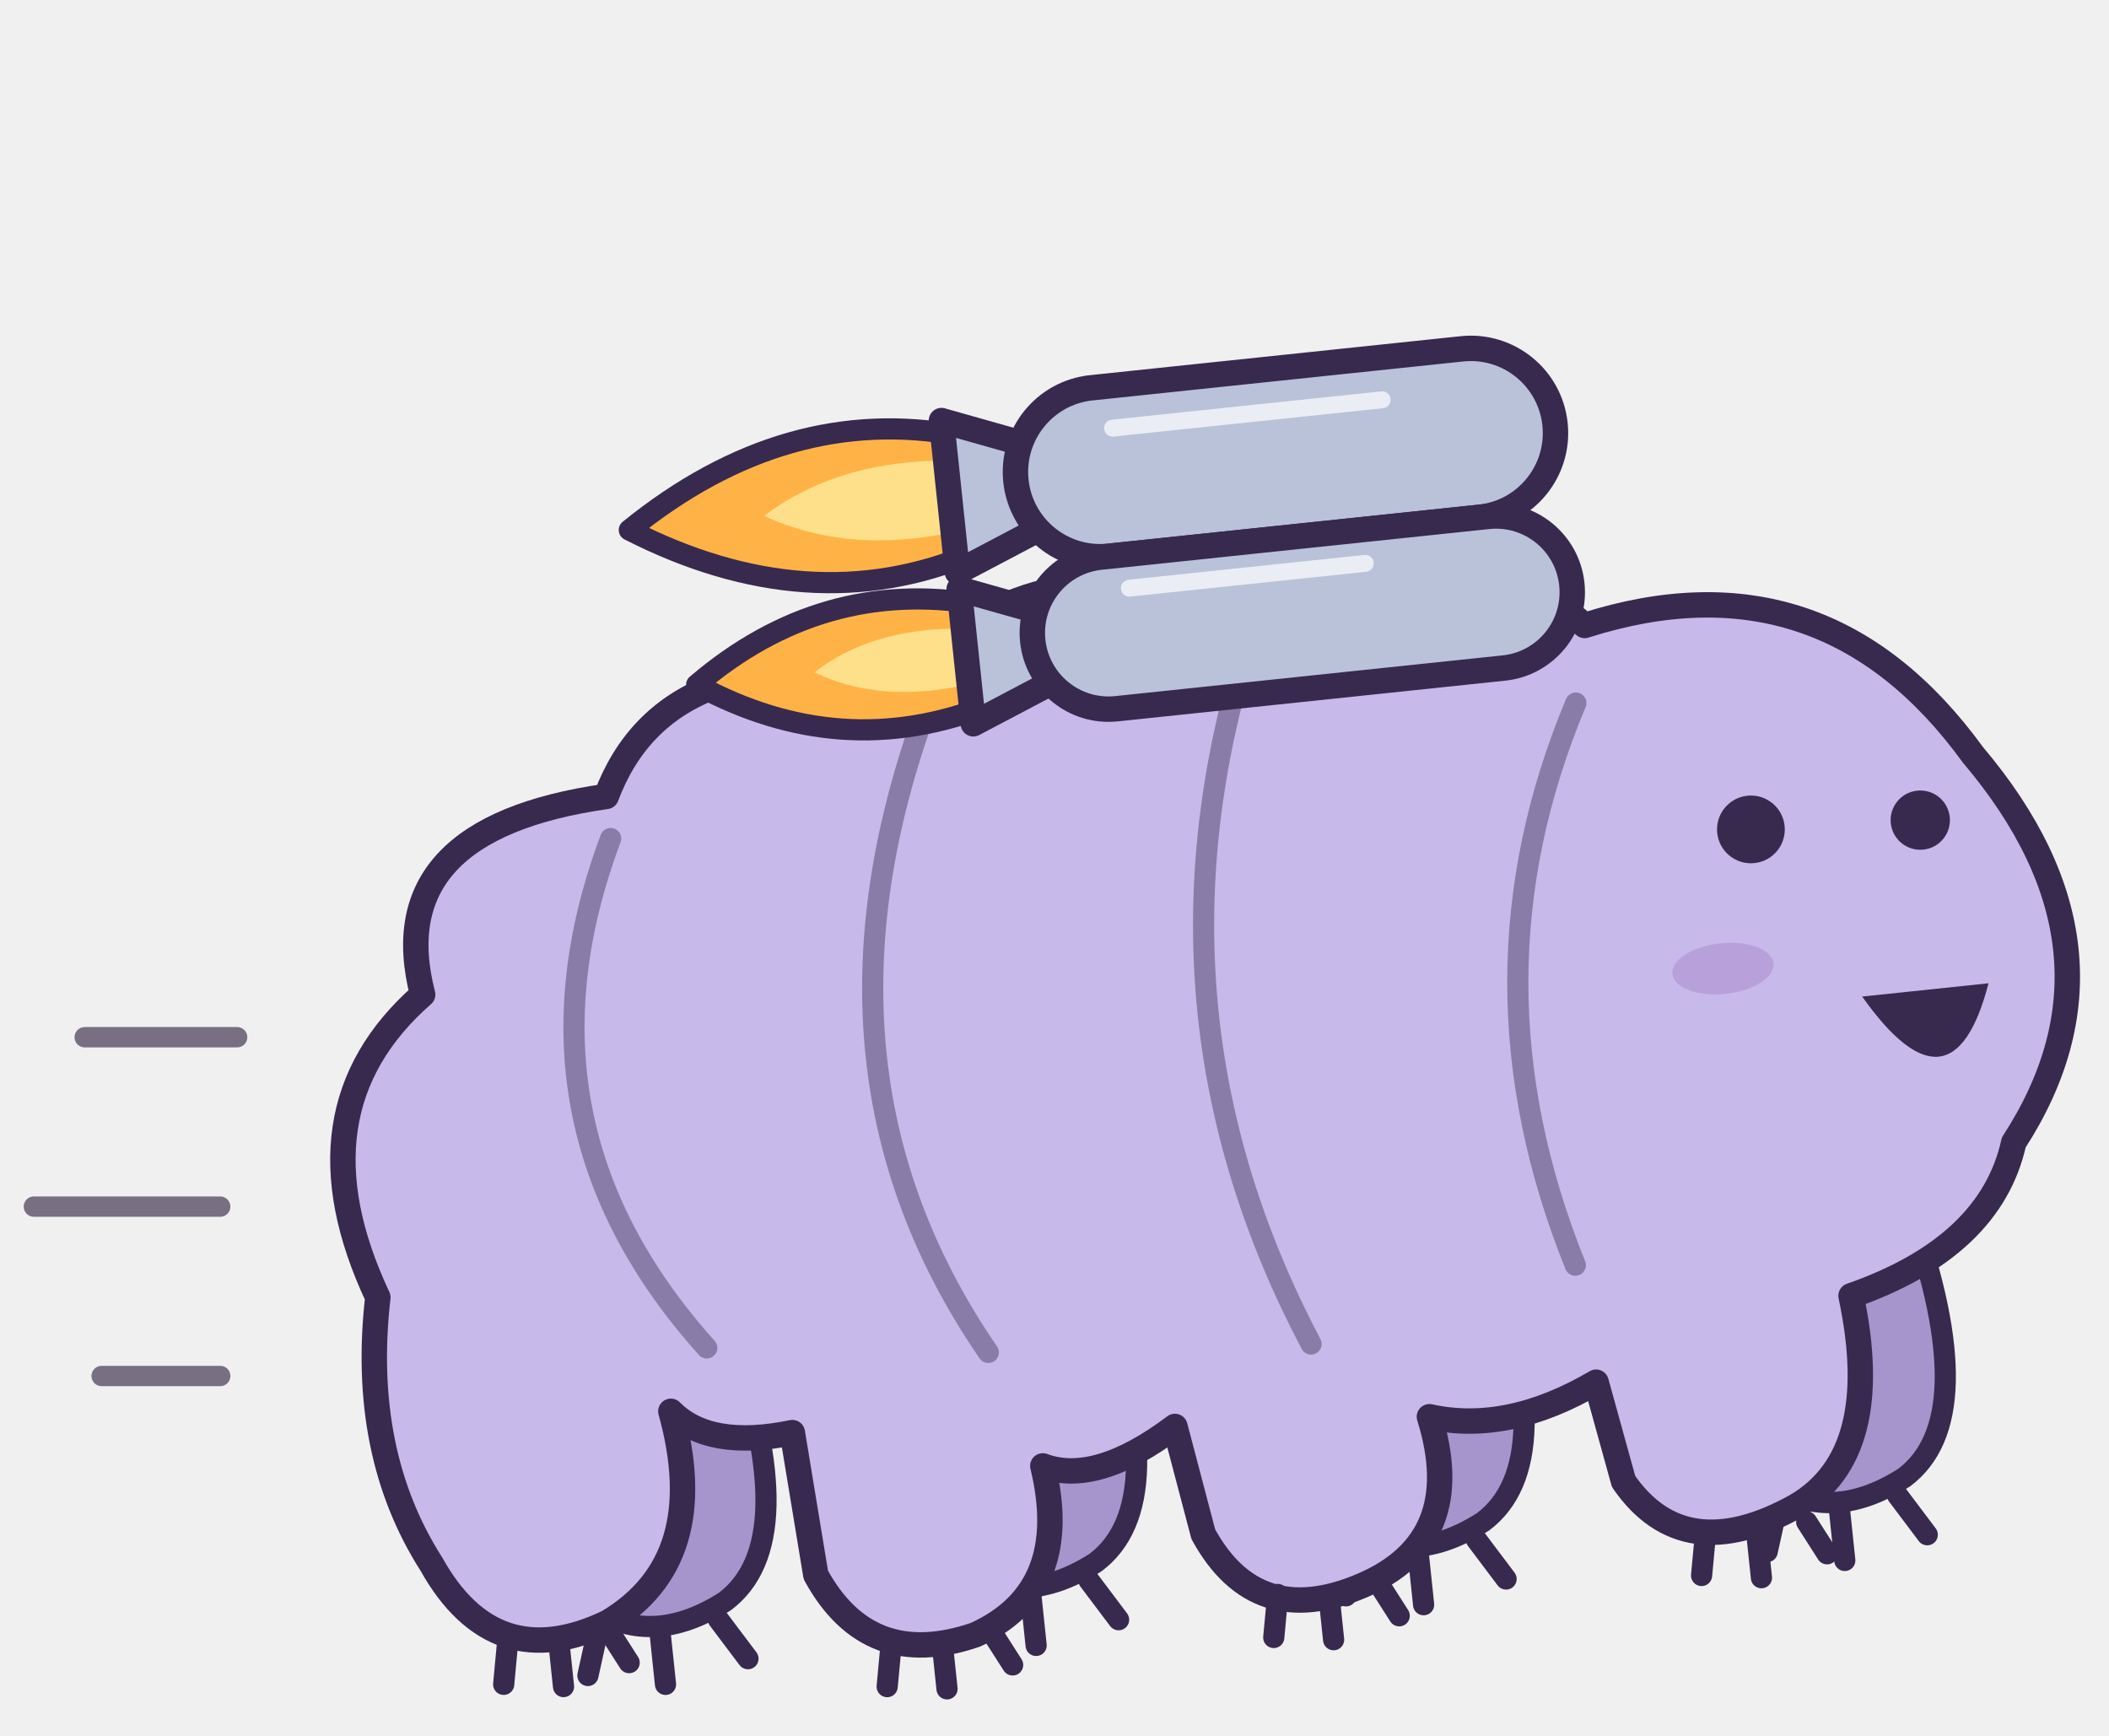
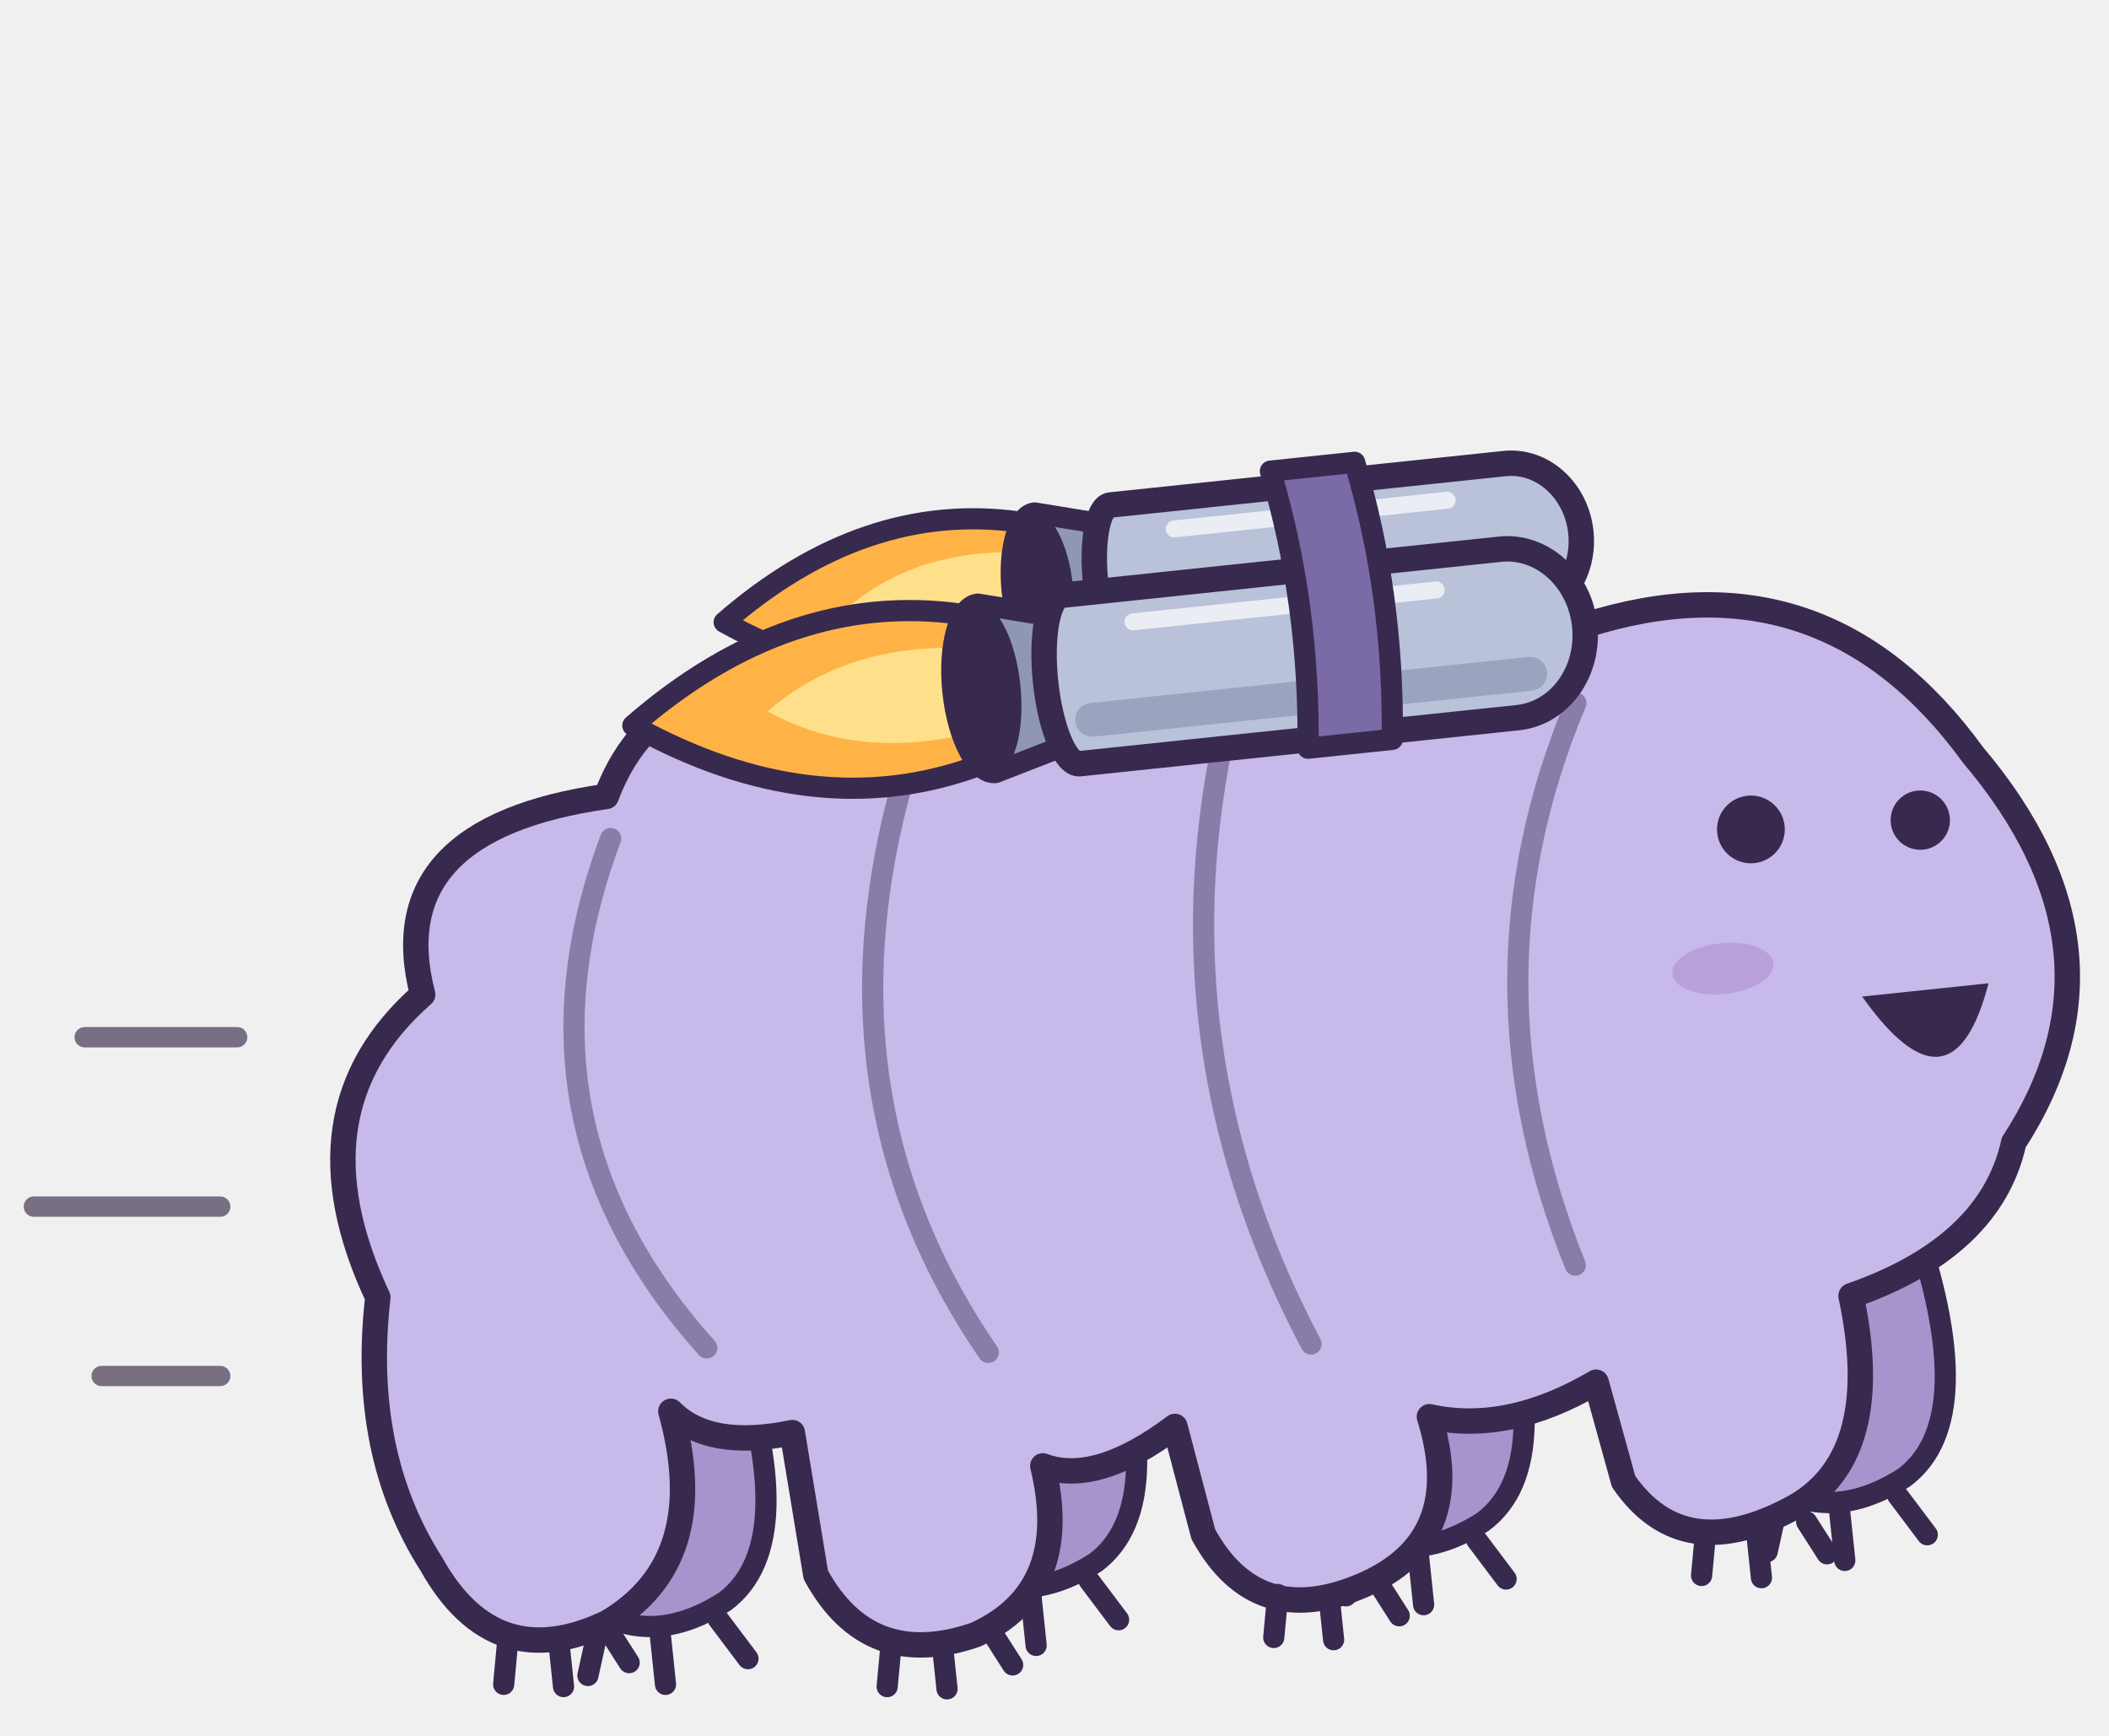
<svg xmlns="http://www.w3.org/2000/svg" width="486" height="400" viewBox="4 20 249 200" role="img" aria-label="Tardie flying with a jetpack">
  <style>.skin { fill: #c7b9e9; stroke: #38294f; stroke-width: 3; stroke-linejoin: round; }
.far { fill: #a694cc; stroke: #38294f; stroke-width: 2.5; stroke-linejoin: round; }
.detail { fill: none; stroke: #38294f; stroke-width: 2.5; stroke-linecap: round; stroke-linejoin: round; }
.eye { fill: #38294f; }
.seam { opacity: .42; }
.cheek { fill: #aa8acb; opacity: .5; }
.gesture { fill: none; stroke: #786f83; stroke-width: 2.4; stroke-linecap: round; }
+ .nozzle { fill: #8f97b3; stroke: #38294f; stroke-width: 2.5; stroke-linejoin: round; }
+ .nozzle-mouth { fill: #38294f; }
+ .tank-shade { fill: none; stroke: #8f97b3; stroke-width: 4; stroke-linecap: round; opacity: .7; }
+ .strap { fill: none; stroke: #38294f; stroke-width: 2.5; stroke-linecap: round; }
+ .strap-fill { fill: #7a6aa6; stroke: #38294f; stroke-width: 2.5; stroke-linejoin: round; }
.tank { fill: #b9c2d9; stroke: #38294f; stroke-width: 3; stroke-linejoin: round; }
.thrust { fill: #ffb347; stroke: #38294f; stroke-width: 2.5; stroke-linejoin: round; }
.thrust-core { fill: #ffe08a; }
.shine { fill: none; stroke: #fff; stroke-width: 2; stroke-linecap: round; opacity: .7; }
</style>
  <path class="gesture" d="M14 140h18M8 160h22M16 180h14" />
  <g transform="rotate(-6 150 150)">
    <g transform="translate(79 177)">
      <path class="far" d="M-12 -8 Q-20 6 -12 21 Q-5 28 5 23 Q15 17 9 -8Z" />
      <path class="detail" d="M-10 24l-2 6m9-4v6m7-7 3 5" />
    </g>
    <g transform="translate(123 177)">
      <path class="far" d="M-12 -8 Q-20 6 -12 21 Q-5 28 5 23 Q15 17 9 -8Z" />
      <path class="detail" d="M-10 24l-2 6m9-4v6m7-7 3 5" />
    </g>
    <g transform="translate(169 177)">
      <path class="far" d="M-12 -8 Q-20 6 -12 21 Q-5 28 5 23 Q15 17 9 -8Z" />
      <path class="detail" d="M-10 24l-2 6m9-4v6m7-7 3 5" />
    </g>
    <g transform="translate(219 177)">
      <path class="far" d="M-12 -8 Q-20 6 -12 21 Q-5 28 5 23 Q15 17 9 -8Z" />
      <path class="detail" d="M-10 24l-2 6m9-4v6m7-7 3 5" />
    </g>
    <path class="skin" d="M47 160 Q39 137 56 125 Q53 105 80 104 Q89 86 117 94 Q134 78 157 91 Q179 77 197 96 Q226 90 241 116 Q258 141 241 162 Q237 174 220 178 Q222 197 211 202 Q197 208 191 197 L189 185 Q178 190 169 187 Q172 202 159 206 Q146 210 141 198 L139 185 Q129 191 123 188 Q125 203 113 207 Q100 210 95 198 L94 181 Q84 182 80 177 Q83 195 70 201 Q56 206 50 192 Q43 178 47 160Z" />
    <path class="detail seam" d="M80 109Q64 141 85 170" />
    <path class="detail seam" d="M118 99Q99 139 118 174" />
    <path class="detail seam" d="M156 97Q140 137 156 177" />
    <path class="detail seam" d="M195 105Q178 136 188 171" />
    <g transform="translate(64 202)">
      <path class="detail" d="M-6 0l-1 5m7-4v5m6-6 2 4" />
    </g>
    <g transform="translate(109 207)">
      <path class="detail" d="M-6 0l-1 5m7-4v5m6-6 2 4" />
    </g>
    <g transform="translate(155 206)">
      <path class="detail" d="M-6 0l-1 5m7-4v5m6-6 2 4" />
    </g>
    <g transform="translate(206 204)">
      <path class="detail" d="M-6 0l-1 5m7-4v5m6-6 2 4" />
    </g>
    <ellipse class="cheek" cx="209" cy="138" rx="6" ry="3" />
    <circle class="eye" cx="214" cy="122" r="4" />
    <circle class="eye" cx="234" cy="123" r="3.5" />
    <path class="eye" d="M225 143q9 16 15 0Z" />
-     <g transform="translate(44 2)">
-       <path class="thrust" d="M82 64Q62 58 42 71Q62 84 82 78Z" />
-       <path class="thrust-core" d="M82 67Q68 65 58 71Q68 77 82 75Z" />
-       <path class="thrust" d="M82 84Q64 79 48 90Q64 101 82 96Z" />
-       <path class="thrust-core" d="M82 87Q70 85 62 90Q70 95 82 93Z" />
-       <path class="tank" d="M90 66L80 62V80L90 76ZM90 86L80 82V98L90 94Z" />
-       <rect class="tank" x="88" y="60" width="64" height="20" rx="10" />
-       <rect class="tank" x="88" y="80" width="64" height="18" rx="9" />
-       <path class="shine" d="M100 65H132M100 84H128" />
+     <g transform="translate(44 6)">
+       <path class="thrust" d="M88.0 70.9Q70.0 66.4 52.0 79.0Q70.0 91.6 88.0 87.1Z" />
+       <path class="thrust-core" d="M88.0 74.5Q75.4 72.7 66.4 79.0Q75.4 85.3 88.0 83.5Z" />
+       <path class="nozzle" d="M99.7 72.7L89.8 70.0A3.6 9.0 0 0 0 89.8 88.0L99.7 85.3Z" />
+       <ellipse class="nozzle-mouth" cx="89.8" cy="79.0" rx="3.6" ry="9.0" />
+       <path class="tank" d="M98.8 70.0H145.6A8.1 9.0 0 0 1 145.6 88.0H98.8A2.7 9.0 0 0 1 98.8 70.0Z" />
+       <path class="tank-shade" d="M100.6 83.5H147.4" />
+       <path class="shine" d="M106.0 73.6H138.4" />
+       <path class="thrust" d="M80.0 81.0Q60.0 76.0 40.0 90.0Q60.0 104.0 80.0 99.0Z" />
+       <path class="thrust-core" d="M80.0 85.0Q66.0 83.0 56.0 90.0Q66.0 97.0 80.0 95.0Z" />
+       <path class="nozzle" d="M93.0 83.0L82.0 80.0A4.0 10.0 0 0 0 82.0 100.0L93.0 97.0Z" />
+       <ellipse class="nozzle-mouth" cx="82.0" cy="90.0" rx="4.0" ry="10.0" />
+       <path class="tank" d="M92.0 80.0H144.0A9.0 10.0 0 0 1 144.0 100.0H92.0A3.0 10.0 0 0 1 92.0 80.0Z" />
+       <path class="tank-shade" d="M94.0 95.0H146.0" />
+       <path class="shine" d="M100.0 84.0H136.0" />
+       <path class="strap-fill" d="M118 68Q121 84 119 101L129 101Q131 84 128 68Z" />
    </g>
  </g>
</svg>
